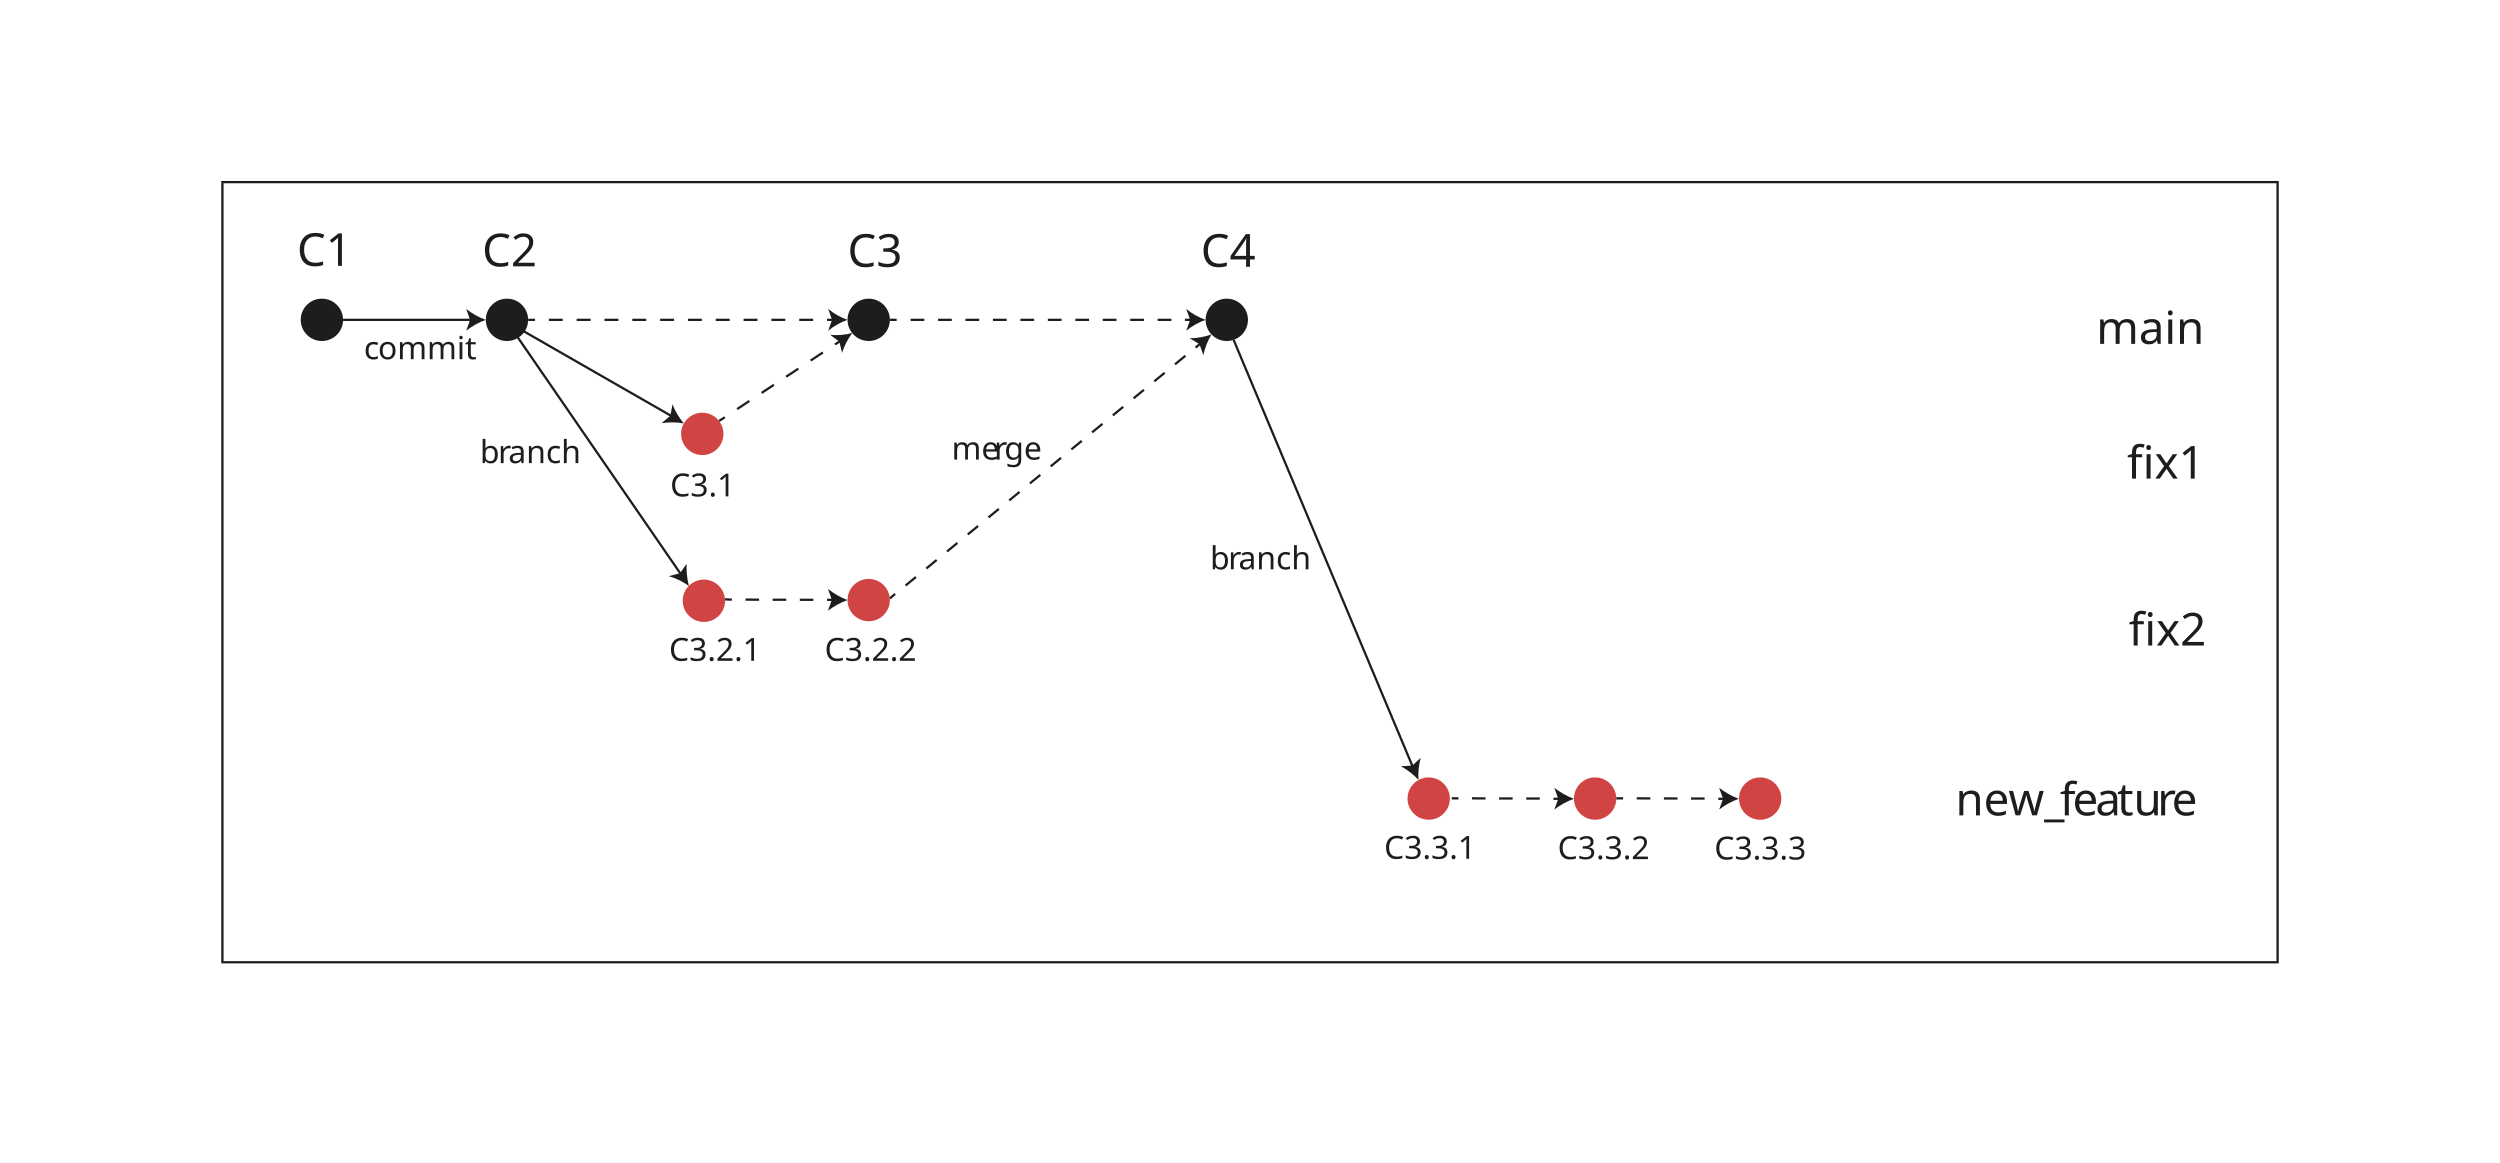
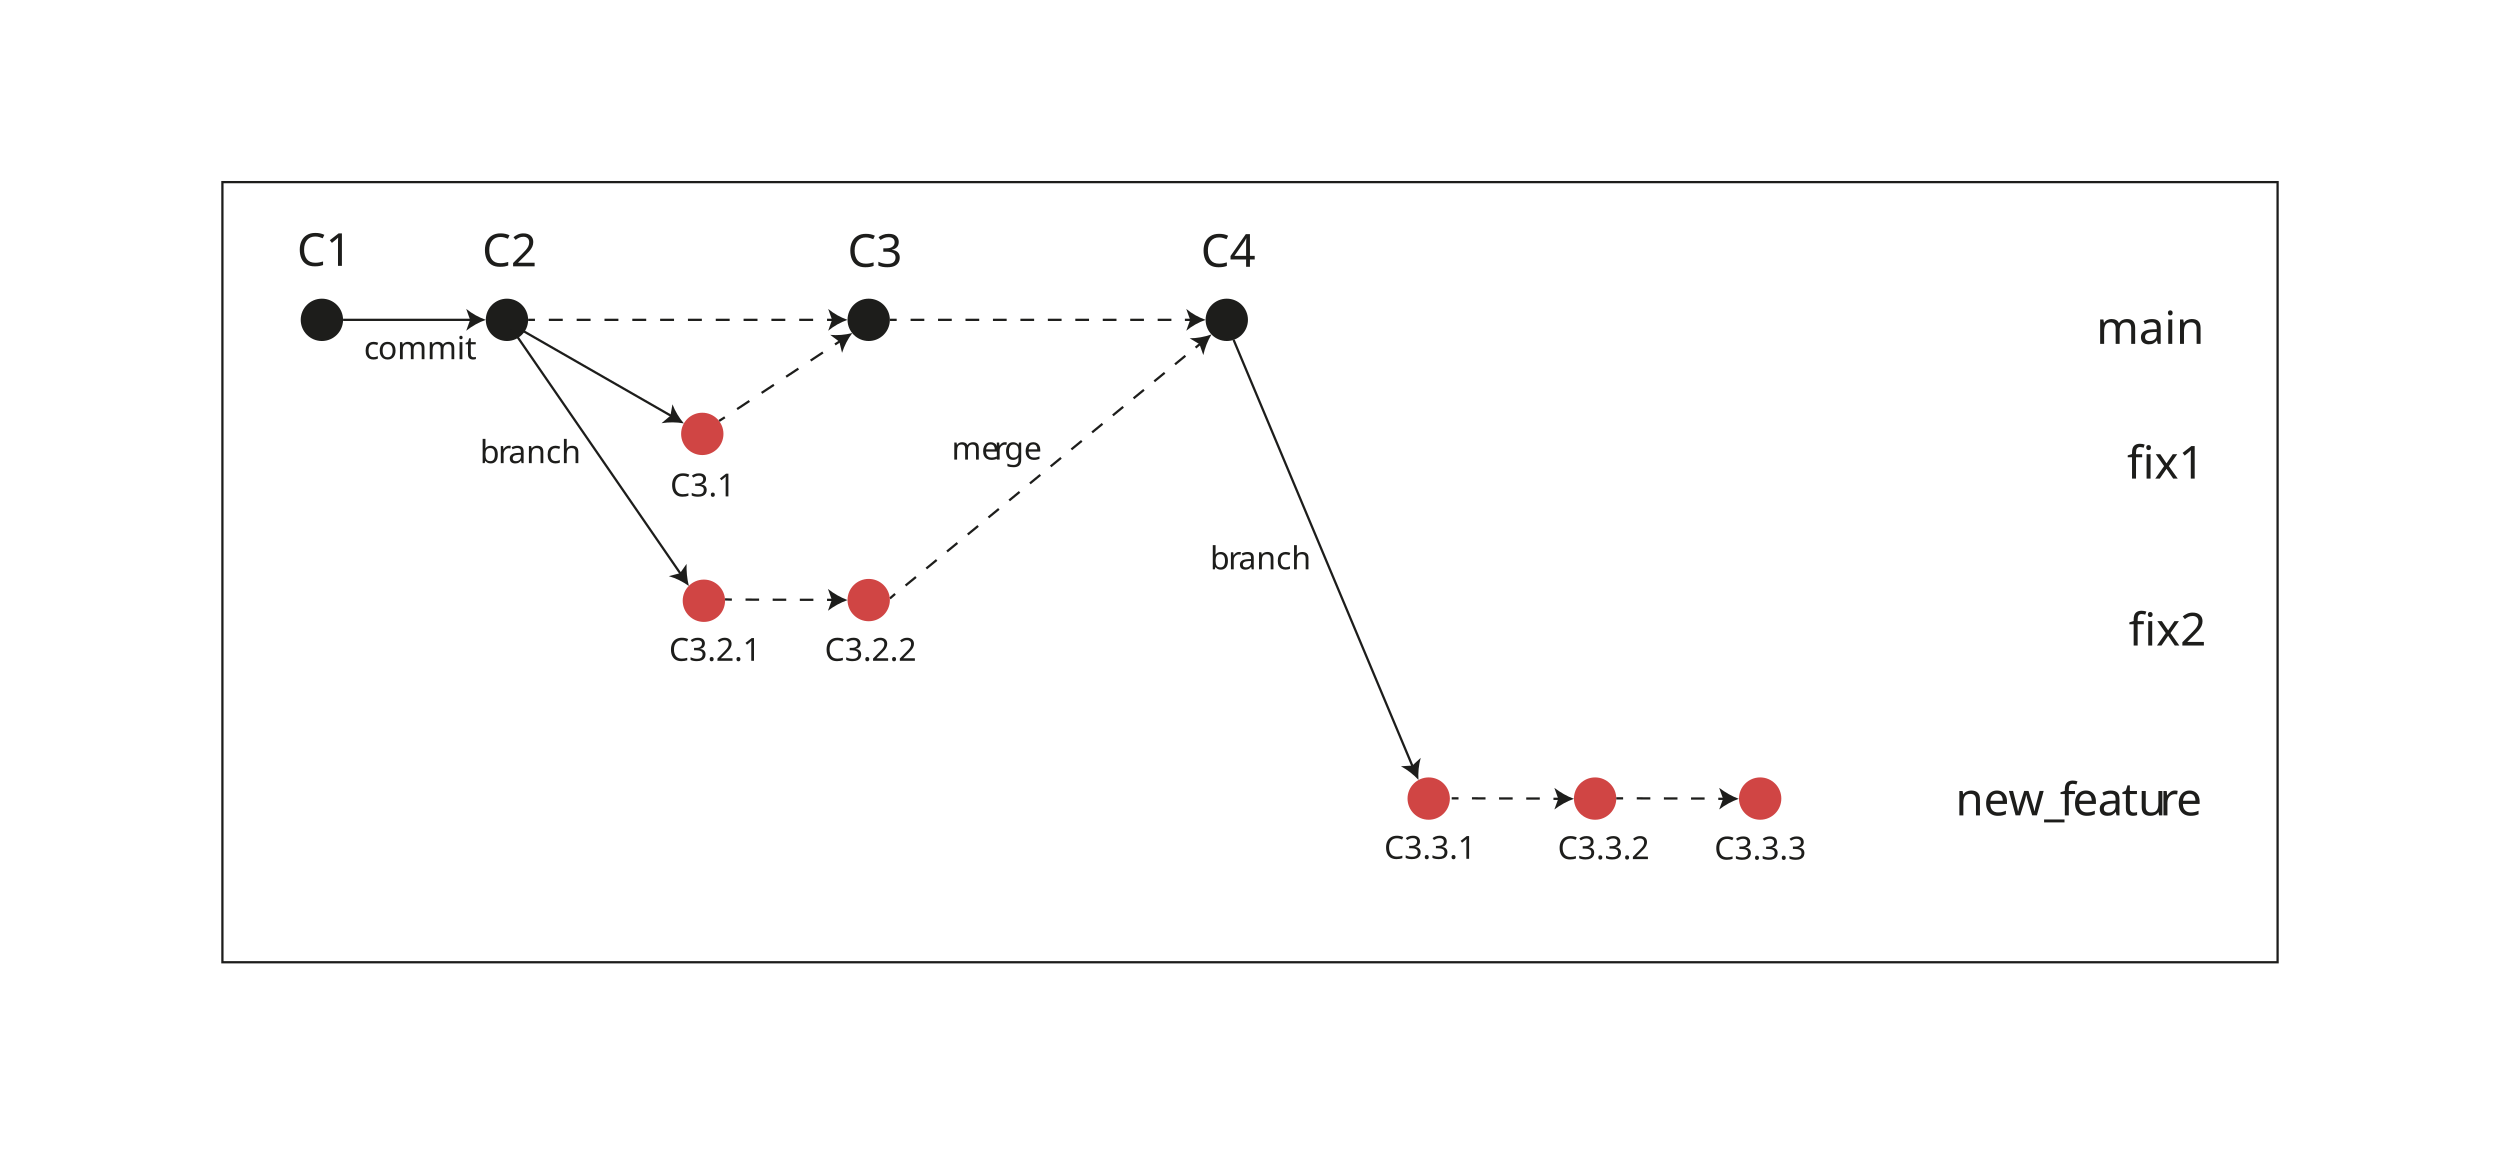
<svg xmlns="http://www.w3.org/2000/svg" version="1.1" id="Layer_1" x="0px" y="0px" viewBox="0 0 1098.2 510.5" style="enable-background:new 0 0 1098.2 510.5;" xml:space="preserve">
  <style type="text/css">
	.st0{fill:none;stroke:#1D1D1B;stroke-miterlimit:10;}
	.st1{fill:#1D1D1B;}
	.st2{font-family:'ArialMT';}
	.st3{font-size:20px;}
	.st4{fill:#D04544;}
	.st5{font-size:14px;}
	.st6{fill:none;stroke:#1D1D1B;stroke-miterlimit:10;stroke-dasharray:6.11,6.11;}
	.st7{fill:none;stroke:#1D1D1B;stroke-miterlimit:10;stroke-dasharray:6.45,6.45;}
	.st8{fill:none;stroke:#1D1D1B;stroke-miterlimit:10;stroke-dasharray:6.03,6.03;}
	.st9{fill:none;stroke:#1D1D1B;stroke-miterlimit:10;stroke-dasharray:5.89,5.89;}
	.st10{fill:none;stroke:#1D1D1B;stroke-miterlimit:10;stroke-dasharray:5.96,5.96;}
</style>
  <rect x="97.7" y="80" class="st0" width="902.8" height="342.7" />
  <circle class="st1" cx="141.4" cy="140.5" r="9.3" />
  <circle class="st1" cx="222.7" cy="140.5" r="9.3" />
  <line class="st0" x1="150.7" y1="140.5" x2="207.4" y2="140.5" />
  <path class="st1" d="M213.4,140.5c-3.1,1.1-6,2.7-8.6,4.8l1.7-4.8l-1.7-4.8C207.4,137.8,210.3,139.4,213.4,140.5z" />
  <text transform="matrix(1 0 0 1 130.46 116.8)" class="st1 st2 st3">C1</text>
  <text transform="matrix(1 0 0 1 211.8 117)" class="st1 st2 st3">C2</text>
  <text transform="matrix(1 0 0 1 920.85 151.06)" class="st1 st2 st3">main</text>
  <circle class="st4" cx="308.5" cy="190.6" r="9.3" />
  <line class="st0" x1="222.7" y1="141.3" x2="295.2" y2="182.9" />
  <path class="st1" d="M300.4,186c-3.2-0.6-6.5-0.6-9.8-0.1l3.9-3.3l0.9-5C296.6,180.7,298.3,183.5,300.4,186z" />
  <text transform="matrix(1 0 0 1 294.39 218.06)" class="st1 st2 st5">C3.1</text>
  <text transform="matrix(1 0 0 1 934.37 210.23)" class="st1 st2 st3">fix1</text>
  <circle class="st4" cx="309.2" cy="263.9" r="9.3" />
  <line class="st0" x1="222.7" y1="141.3" x2="299.2" y2="252.4" />
  <path class="st1" d="M302.6,257.4c-2.7-1.9-5.6-3.4-8.8-4.3l4.9-1.3l2.9-4.1C301.5,250.9,301.8,254.2,302.6,257.4z" />
  <text transform="matrix(1 0 0 1 608.01 377.26)" class="st1 st2 st5">C3.3.1</text>
  <text transform="matrix(1 0 0 1 935.09 283.58)" class="st1 st2 st3">fix2</text>
  <circle class="st1" cx="381.6" cy="140.5" r="9.3" />
  <line class="st0" x1="232" y1="140.5" x2="235" y2="140.5" />
  <line class="st6" x1="241.1" y1="140.5" x2="360.2" y2="140.5" />
  <line class="st0" x1="363.3" y1="140.5" x2="366.3" y2="140.5" />
  <path class="st1" d="M372.3,140.5c-3.1,1.1-6,2.7-8.5,4.8l1.7-4.8l-1.7-4.8C366.3,137.8,369.2,139.4,372.3,140.5z" />
  <line class="st0" x1="315.9" y1="184.9" x2="318.4" y2="183.3" />
  <line class="st7" x1="323.8" y1="179.7" x2="364.1" y2="153.1" />
  <line class="st0" x1="366.8" y1="151.3" x2="369.3" y2="149.7" />
  <path class="st1" d="M374.4,146.3c-2,2.6-3.5,5.6-4.5,8.7l-1.2-4.9l-4-3C367.9,147.4,371.2,147.1,374.4,146.3z" />
  <text transform="matrix(1 0 0 1 372.3 117.2)" class="st1 st2 st3">C3</text>
  <circle class="st1" cx="538.9" cy="140.5" r="9.3" />
  <text transform="matrix(1 0 0 1 527.48 117.2)" class="st1 st2 st3">C4</text>
  <line class="st0" x1="390.9" y1="140.5" x2="393.9" y2="140.5" />
  <line class="st8" x1="400" y1="140.5" x2="517.5" y2="140.5" />
  <line class="st0" x1="520.5" y1="140.5" x2="523.5" y2="140.5" />
  <path class="st1" d="M529.6,140.5c-3.1,1.1-6,2.7-8.5,4.8l1.7-4.8l-1.7-4.8C523.6,137.8,526.5,139.4,529.6,140.5z" />
  <line class="st0" x1="390.9" y1="262.9" x2="393.2" y2="260.9" />
  <line class="st9" x1="397.8" y1="257.2" x2="522.9" y2="154.5" />
  <line class="st0" x1="525.2" y1="152.7" x2="527.5" y2="150.8" />
  <path class="st1" d="M532.2,146.9c-1.7,2.8-2.9,5.9-3.6,9.1l-1.7-4.8l-4.3-2.6C525.8,148.6,529.1,148,532.2,146.9z" />
  <text transform="matrix(1 0 0 1 859.01 358.18)" class="st1 st2 st3">new_</text>
  <text transform="matrix(1 0 0 1 904.85 358.18)" class="st1 st2 st3">f</text>
  <text transform="matrix(1 0 0 1 910.43 358.18)" class="st1 st2 st3">e</text>
-   <text transform="matrix(1 0 0 1 920.45 358.18)" class="st1 st2 st3">a</text>
-   <text transform="matrix(1 0 0 1 930.01 358.18)" class="st1 st2 st3">tu</text>
-   <text transform="matrix(1 0 0 1 947.65 358.18)" class="st1 st2 st3">r</text>
-   <text transform="matrix(1 0 0 1 953.99 358.18)" class="st1 st2 st3">e</text>
+   <text transform="matrix(1 0 0 1 921.45 358.18)" class="st1 st2 st3">a</text>
+   <text transform="matrix(1 0 0 1 932.01 358.18)" class="st1 st2 st3">tu</text>
+   <text transform="matrix(1 0 0 1 948.65 358.18)" class="st1 st2 st3">r</text>
+   <text transform="matrix(1 0 0 1 955.99 358.18)" class="st1 st2 st3">e</text>
  <line class="st0" x1="541.9" y1="149.3" x2="620.7" y2="337.1" />
  <path class="st1" d="M623.1,342.6c-2.2-2.4-4.8-4.4-7.7-6l5-0.3l3.7-3.4C623.2,336.1,622.9,339.4,623.1,342.6z" />
  <circle class="st4" cx="627.6" cy="350.8" r="9.3" />
  <text transform="matrix(1 0 0 1 293.88 290.29)" class="st1 st2 st5">C3.2.1</text>
  <circle class="st4" cx="700.7" cy="350.8" r="9.3" />
  <circle class="st4" cx="381.6" cy="263.6" r="9.3" />
  <line class="st0" x1="318.5" y1="263.3" x2="321.5" y2="263.4" />
  <line class="st10" x1="327.5" y1="263.4" x2="360.3" y2="263.5" />
  <line class="st0" x1="363.3" y1="263.5" x2="366.3" y2="263.5" />
  <path class="st1" d="M372.3,263.6c-3.1,1.1-6,2.7-8.6,4.7l1.7-4.8l-1.7-4.8C366.3,260.8,369.2,262.4,372.3,263.6z" />
  <text transform="matrix(1 0 0 1 362.24 290.29)" class="st1 st2 st5">C3.2.2</text>
  <line class="st0" x1="637.7" y1="350.7" x2="640.7" y2="350.7" />
  <line class="st10" x1="646.6" y1="350.7" x2="679.4" y2="350.8" />
  <line class="st0" x1="682.4" y1="350.9" x2="685.4" y2="350.9" />
  <path class="st1" d="M691.4,350.9c-3.1,1.1-6,2.7-8.6,4.7l1.7-4.7l-1.7-4.8C685.5,348.1,688.3,349.8,691.4,350.9z" />
  <circle class="st4" cx="773.2" cy="350.8" r="9.3" />
  <line class="st0" x1="710" y1="350.7" x2="713" y2="350.7" />
  <line class="st10" x1="719" y1="350.7" x2="751.8" y2="350.8" />
  <line class="st0" x1="754.8" y1="350.9" x2="757.8" y2="350.9" />
  <path class="st1" d="M763.8,350.9c-3.1,1.1-6,2.7-8.6,4.7l1.7-4.7l-1.7-4.8C757.9,348.1,760.8,349.8,763.8,350.9z" />
  <text transform="matrix(1 0 0 1 684.25 377.41)" class="st1 st2 st5">C3.3.2</text>
  <text transform="matrix(1 0 0 1 753.07 377.56)" class="st1 st2 st5">C3.3.3</text>
  <text transform="matrix(1 0 0 1 210.83 203.44)" class="st1 st2 st5">b</text>
  <text transform="matrix(1 0 0 1 218.8 203.44)" class="st1 st2 st5">r</text>
  <text transform="matrix(1 0 0 1 223.3 203.44)" class="st1 st2 st5">anch</text>
  <text transform="matrix(1 0 0 1 531.56 250.1)" class="st1 st2 st5">b</text>
  <text transform="matrix(1 0 0 1 539.53 250.1)" class="st1 st2 st5">r</text>
  <text transform="matrix(1 0 0 1 544.03 250.1)" class="st1 st2 st5">anch</text>
  <text transform="matrix(1 0 0 1 418.01 201.89)" class="st1 st2 st5">me</text>
  <text transform="matrix(1 0 0 1 436.7 201.89)" class="st1 st2 st5">r</text>
  <text transform="matrix(1 0 0 1 441.17 201.89)" class="st1 st2 st5">ge</text>
  <text transform="matrix(1 0 0 1 159.85 157.8)" class="st1 st2 st5">c</text>
  <text transform="matrix(1 0 0 1 166.04 157.8)" class="st1 st2 st5">ommit</text>
</svg>
